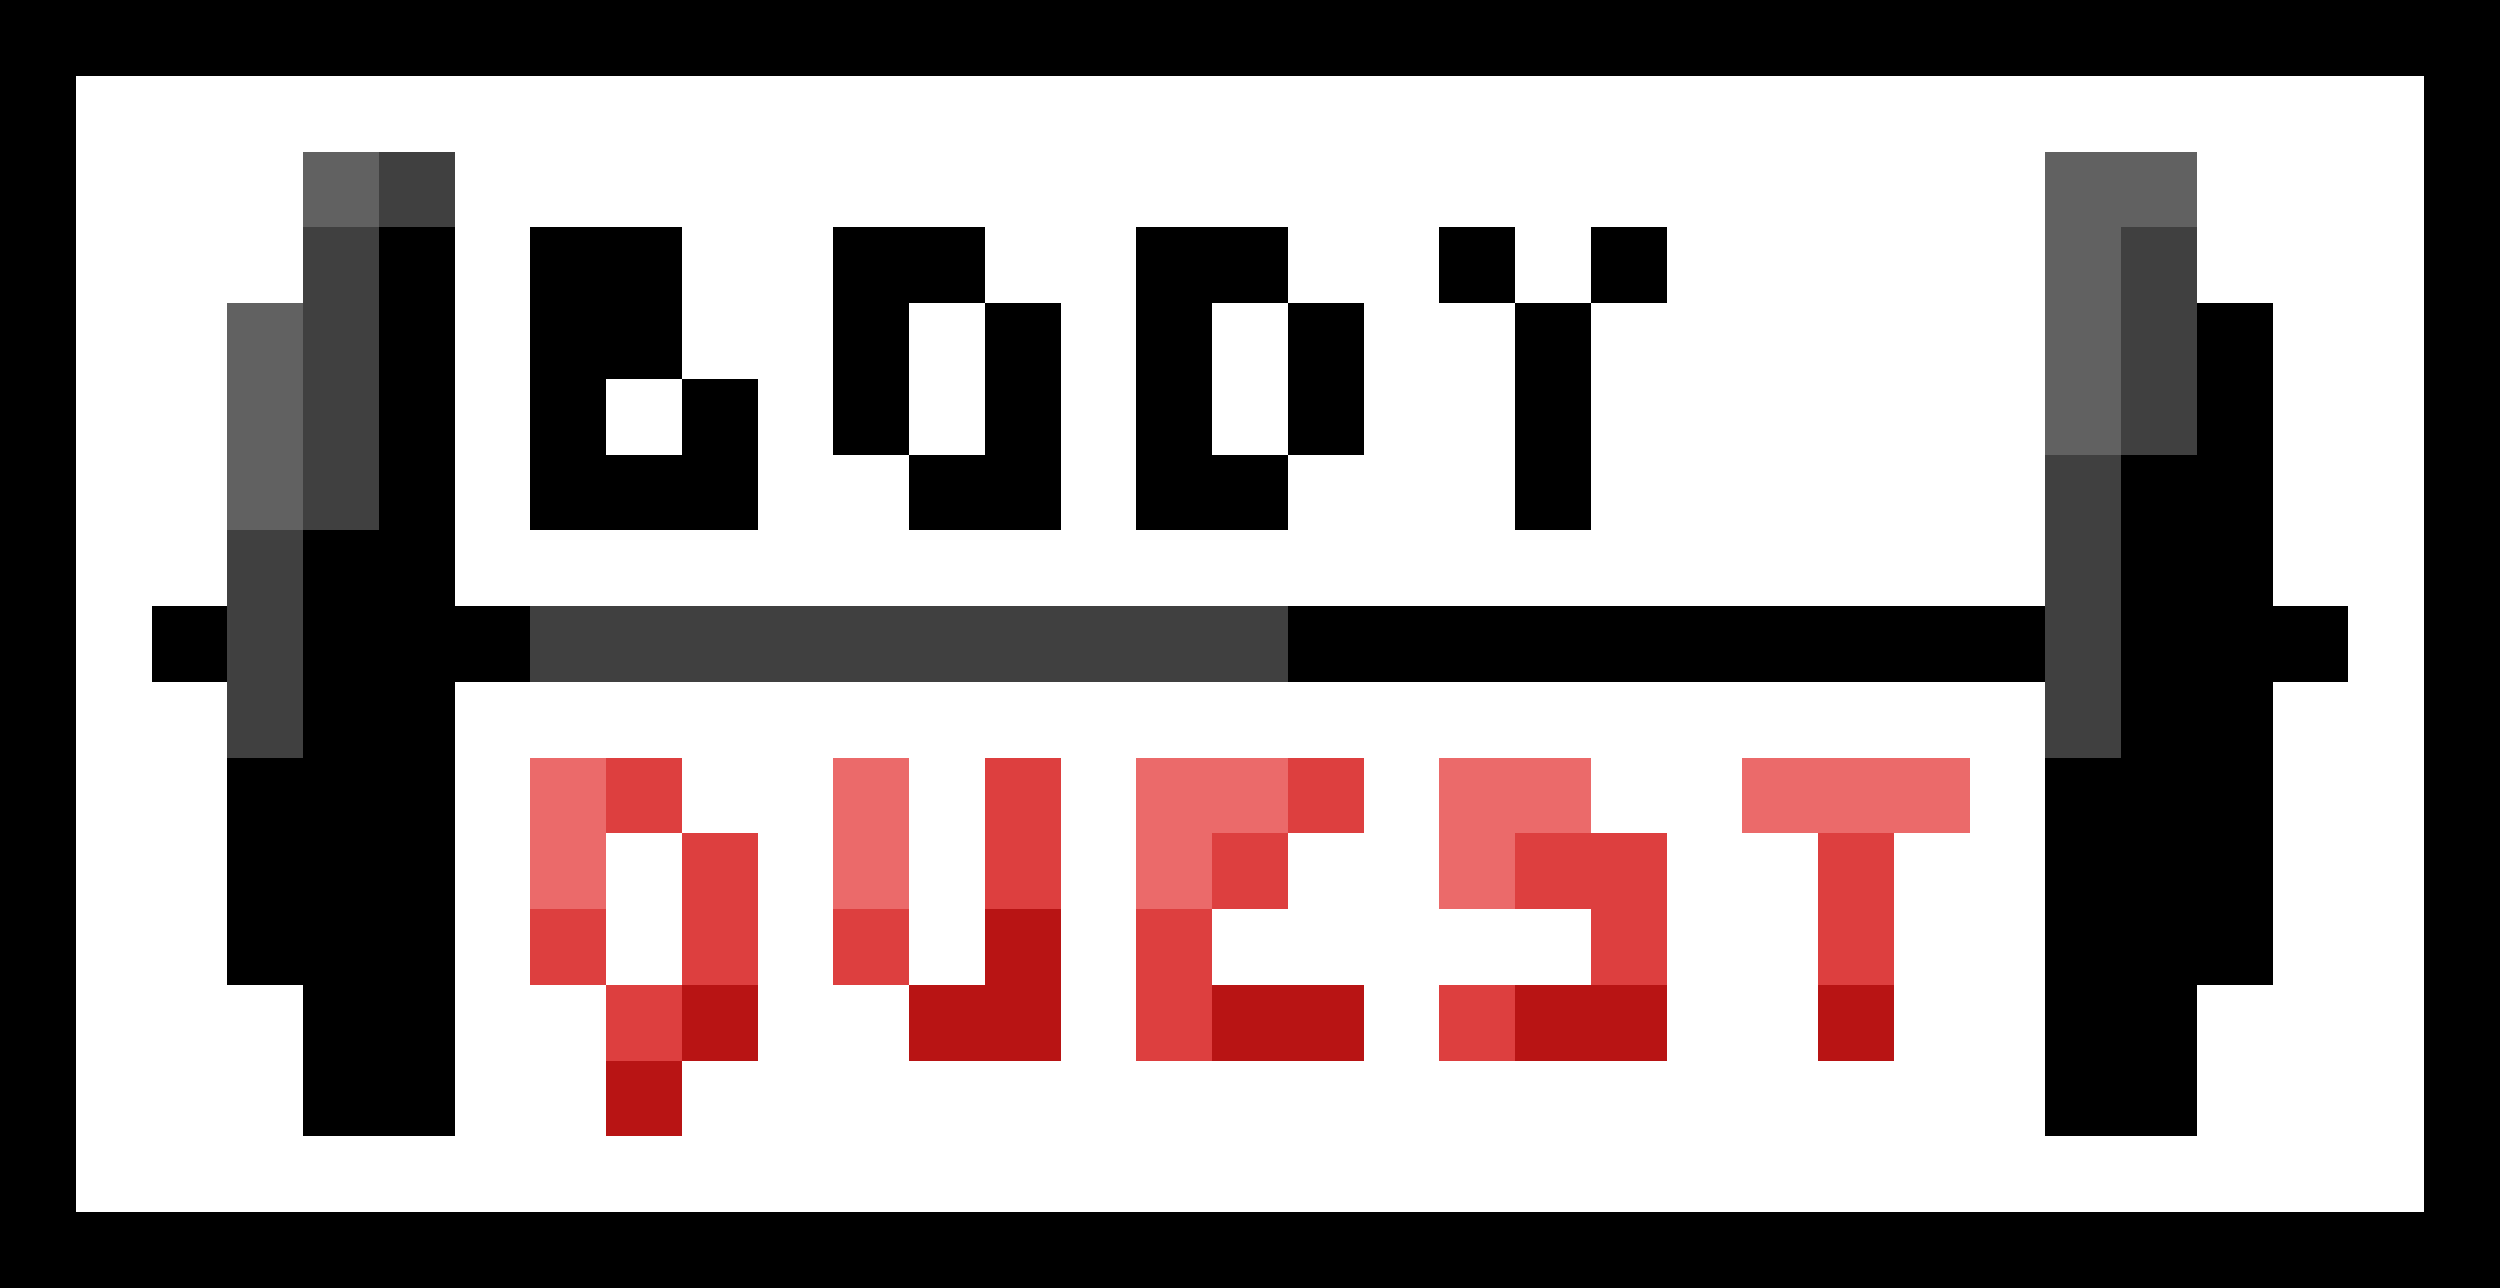
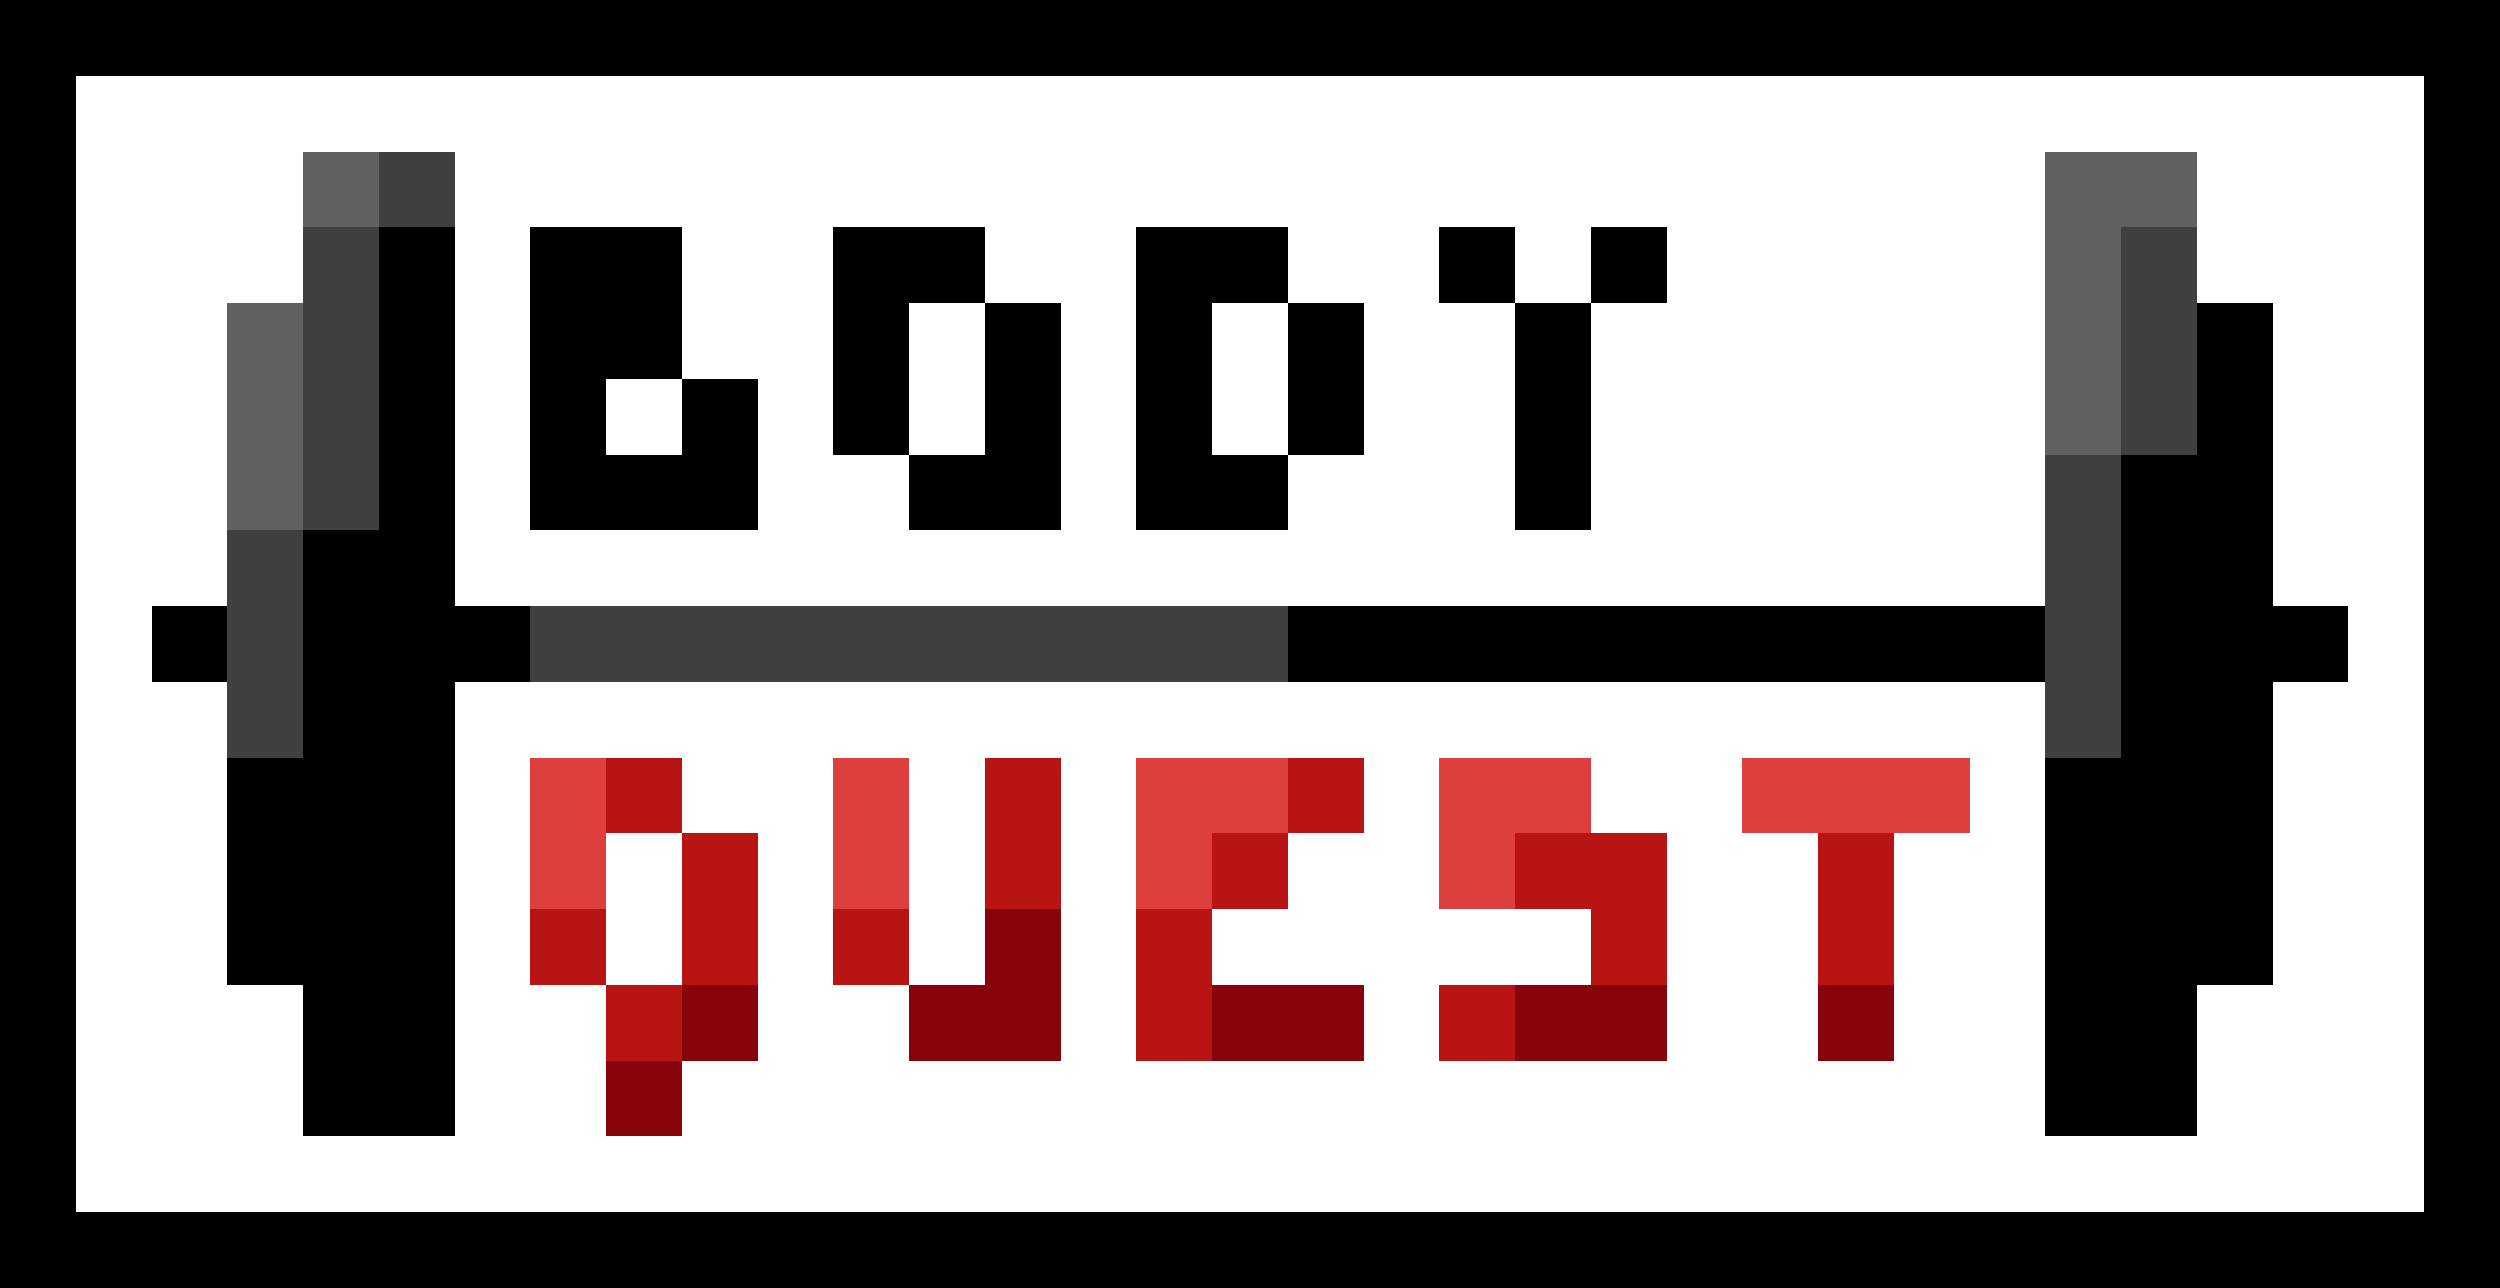
<svg xmlns="http://www.w3.org/2000/svg" viewBox="0 -0.5 33 17" shape-rendering="crispEdges">
  <path stroke="#000000" d="M0 0h33M0 1h1M32 1h1M0 2h1M32 2h1M0 3h1M5 3h1M7 3h2M11 3h2M15 3h2M19 3h1M21 3h1M32 3h1M0 4h1M5 4h1M7 4h2M11 4h1M13 4h1M15 4h1M17 4h1M20 4h1M29 4h1M32 4h1M0 5h1M5 5h1M7 5h1M9 5h1M11 5h1M13 5h1M15 5h1M17 5h1M20 5h1M29 5h1M32 5h1M0 6h1M5 6h1M7 6h3M12 6h2M15 6h2M20 6h1M28 6h2M32 6h1M0 7h1M4 7h2M28 7h2M32 7h1M0 8h1M2 8h1M4 8h3M17 8h10M28 8h3M32 8h1M0 9h1M4 9h2M28 9h2M32 9h1M0 10h1M3 10h3M27 10h3M32 10h1M0 11h1M3 11h3M27 11h3M32 11h1M0 12h1M3 12h3M27 12h3M32 12h1M0 13h1M4 13h2M27 13h2M32 13h1M0 14h1M4 14h2M27 14h2M32 14h1M0 15h1M32 15h1M0 16h33" />
  <path stroke="#616161" d="M4 2h1M27 2h2M27 3h1M3 4h1M27 4h1M3 5h1M27 5h1M3 6h1" />
  <path stroke="#404040" d="M5 2h1M4 3h1M28 3h1M4 4h1M28 4h1M4 5h1M28 5h1M4 6h1M27 6h1M3 7h1M27 7h1M3 8h1M7 8h10M27 8h1M3 9h1M27 9h1" />
-   <path stroke="#eb6a6a" d="M7 10h1M11 10h1M15 10h2M19 10h2M23 10h3M7 11h1M11 11h1M15 11h1M19 11h1" />
-   <path stroke="#dd3f3f" d="M8 10h1M13 10h1M17 10h1M9 11h1M13 11h1M16 11h1M20 11h2M24 11h1M7 12h1M9 12h1M11 12h1M15 12h1M21 12h1M24 12h1M8 13h1M15 13h1M19 13h1" />
-   <path stroke="#b81414" d="M13 12h1M9 13h1M12 13h2M16 13h2M20 13h2M24 13h1M8 14h1" />
+   <path stroke="#dd3f3f" d="M7 10h1M11 10h1M15 10h2M19 10h2M23 10h3M7 11h1M11 11h1M15 11h1M19 11h1" />
+   <path stroke="#b81414" d="M8 10h1M13 10h1M17 10h1M9 11h1M13 11h1M16 11h1M20 11h2M24 11h1M7 12h1M9 12h1M11 12h1M15 12h1M21 12h1M24 12h1M8 13h1M15 13h1M19 13h1" />
+   <path stroke="#87050a" d="M13 12h1M9 13h1M12 13h2M16 13h2M20 13h2M24 13h1M8 14h1" />
</svg>
